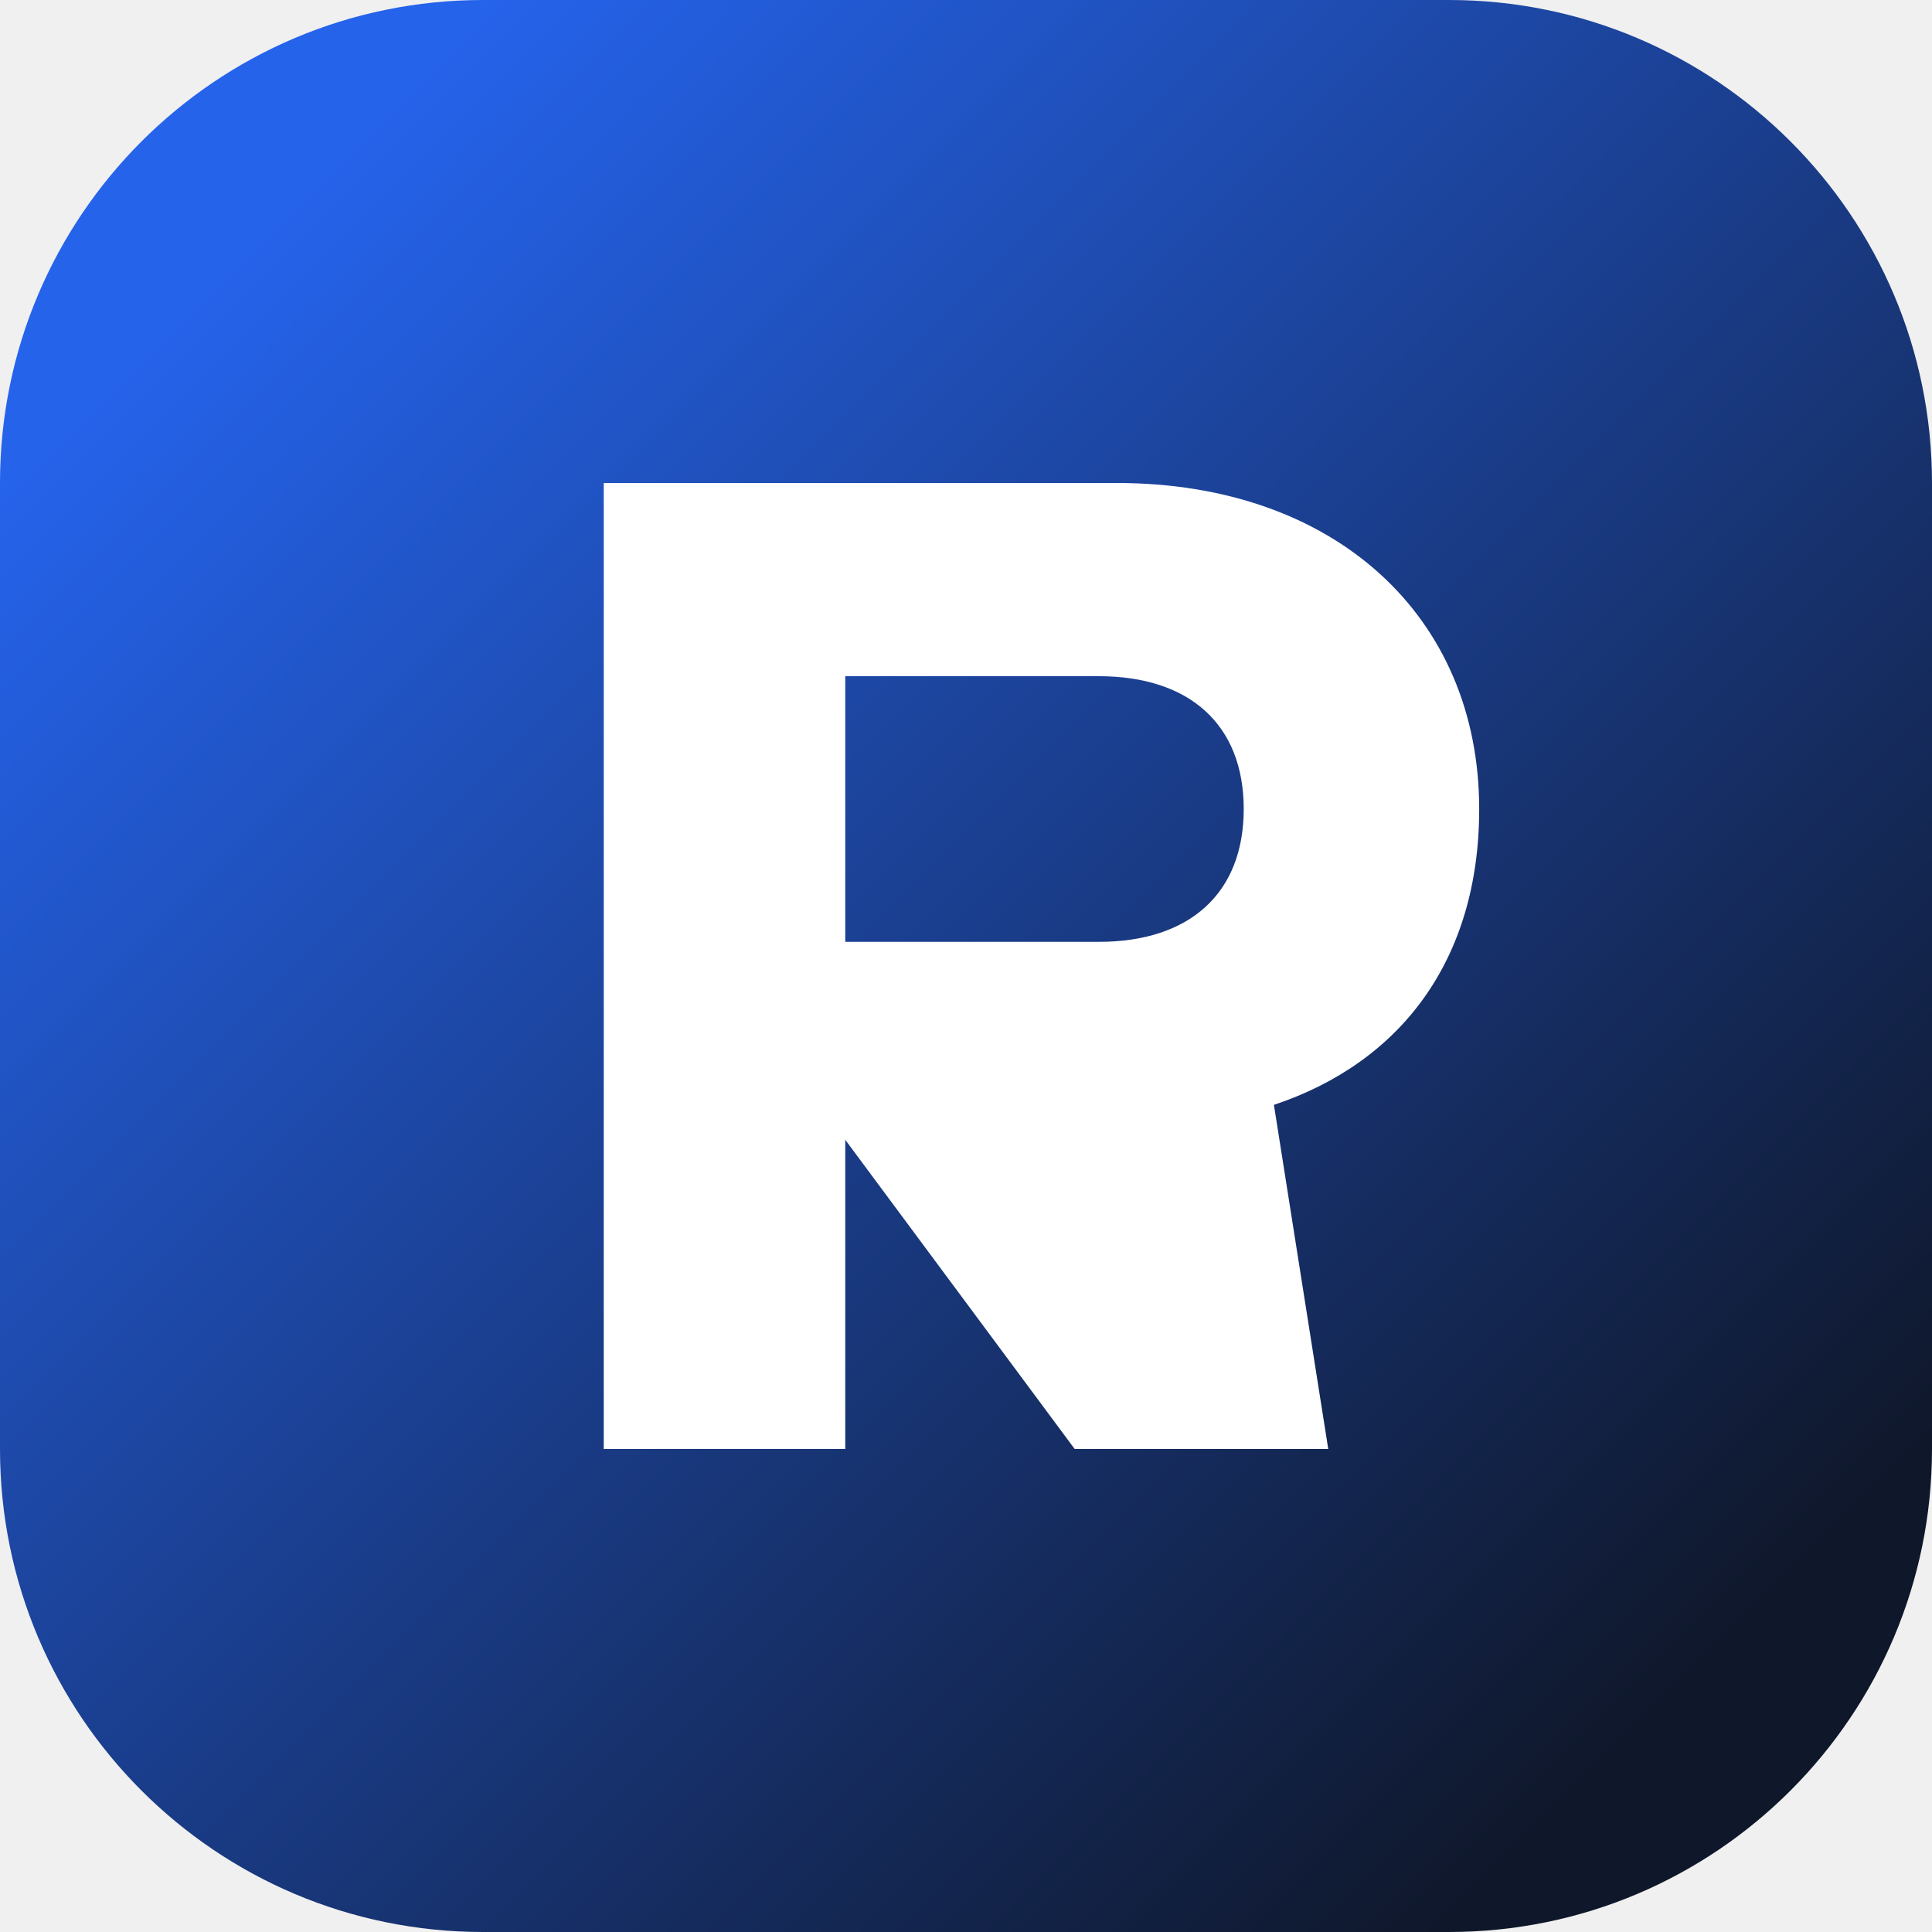
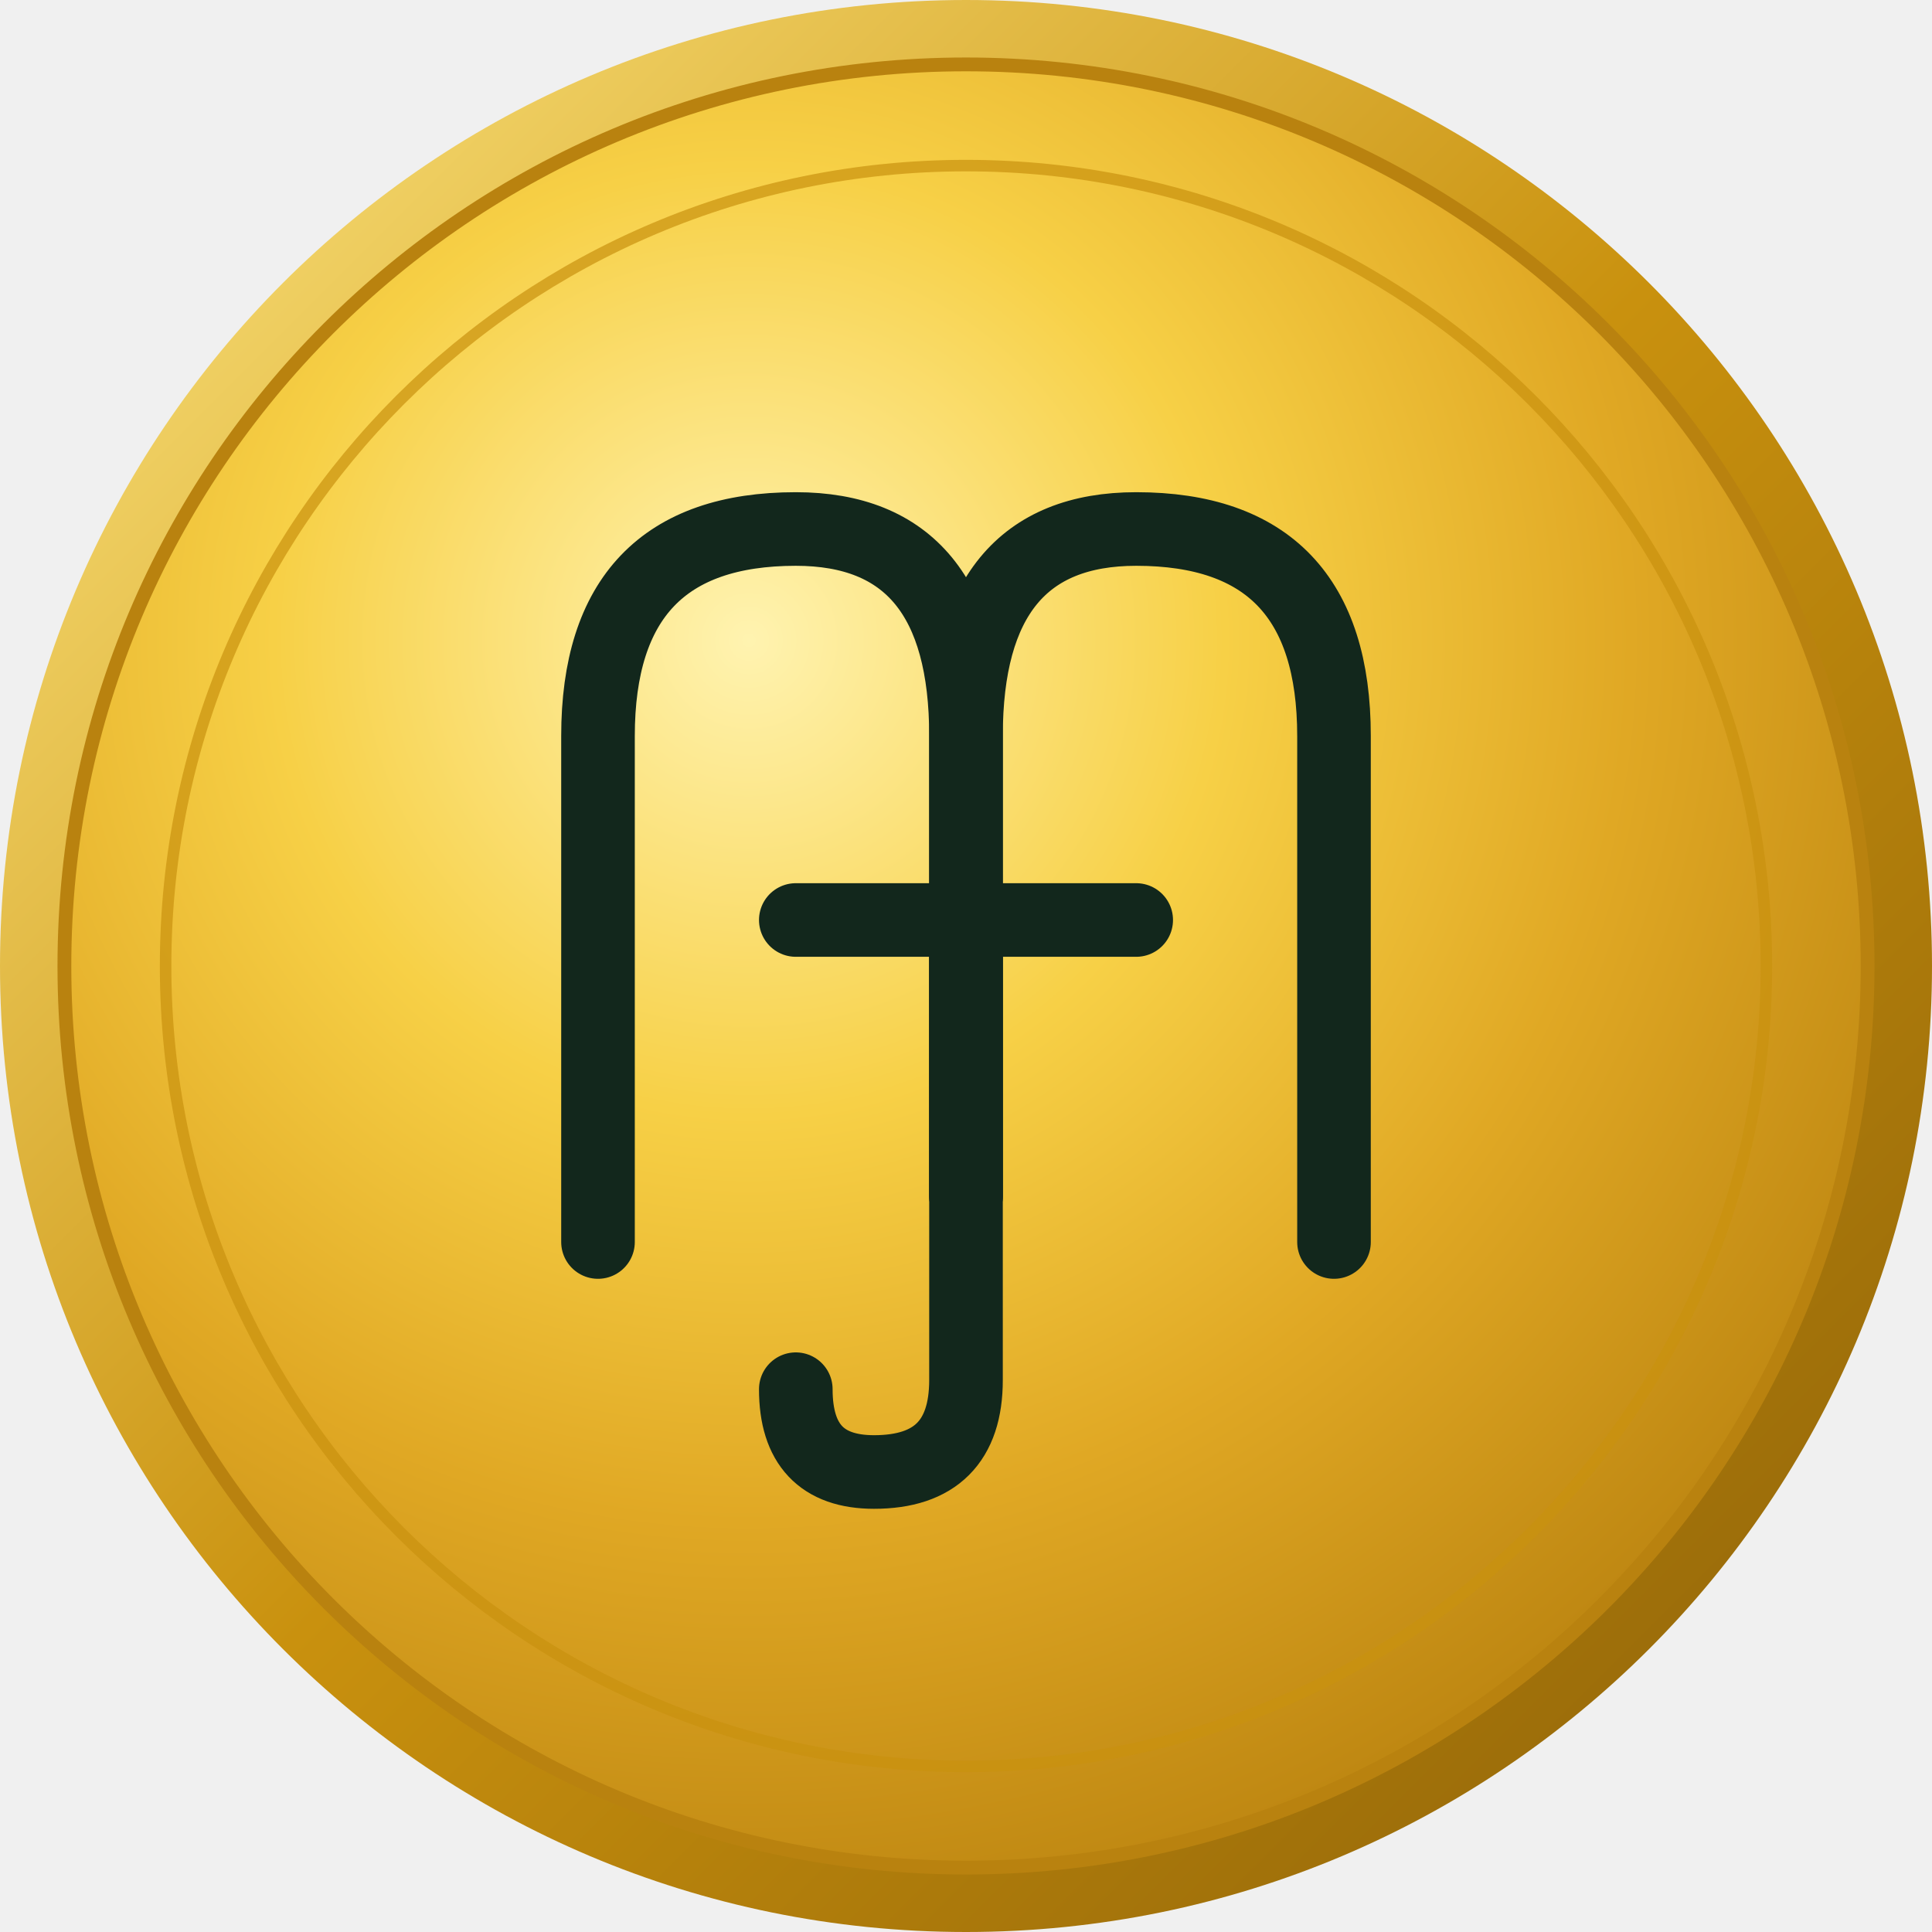
- <svg xmlns="http://www.w3.org/2000/svg" viewBox="0 0 32 32" fill="none">
+ <svg xmlns="http://www.w3.org/2000/svg" viewBox="410 200 420 420" fill="none">
  <defs>
-     <linearGradient id="g" x1="4" y1="4" x2="28" y2="28" gradientUnits="userSpaceOnUse">
-       <stop stop-color="#2563EB" />
-       <stop offset="1" stop-color="#0F172A" />
+     <radialGradient id="coinFace" cx="38%" cy="32%" r="75%">
+       <stop offset="0%" stop-color="#FFF3B0" />
+       <stop offset="35%" stop-color="#F7D046" />
+       <stop offset="65%" stop-color="#E0A824" />
+       <stop offset="100%" stop-color="#B9820F" />
+     </radialGradient>
+     <linearGradient id="coinRing" x1="0%" y1="0%" x2="100%" y2="100%">
+       <stop offset="0%" stop-color="#FFE985" />
+       <stop offset="50%" stop-color="#C9910E" />
+       <stop offset="100%" stop-color="#8A5F08" />
    </linearGradient>
  </defs>
-   <rect width="32" height="32" rx="8" fill="url(#g)" />
-   <path d="M10 8h8.5c3.6 0 6 2.2 6 5.4 0 2.5-1.3 4.2-3.4 4.9L22 24h-4.2l-4.6-6.2H14v6.2h-4V8zm4 3.2v4.4h4.2c1.5 0 2.4-.8 2.4-2.2s-.9-2.2-2.4-2.2H14z" fill="#fff" />
+   <circle cx="620" cy="410" r="210" fill="url(#coinRing)" />
+   <circle cx="620" cy="410" r="196" fill="url(#coinFace)" stroke="#B9820F" stroke-width="3" />
+   <circle cx="620" cy="410" r="174" fill="none" stroke="#C9910E" stroke-width="2.5" opacity="0.7" />
+   <g fill="none" stroke="#12271C" stroke-width="16" stroke-linecap="round" stroke-linejoin="round">
+     <path d="M540 470 V 360 Q540 315 583 315 Q620 315 620 360 V 460" />
+     <path d="M620 460 V 360 Q620 315 657 315 Q700 315 700 360 V 470" />
+     <path d="M620 400 V 500 Q620 520 600 520 Q583 520 583 502" />
+     <line x1="583" y1="400" x2="657" y2="400" />
+   </g>
</svg>
